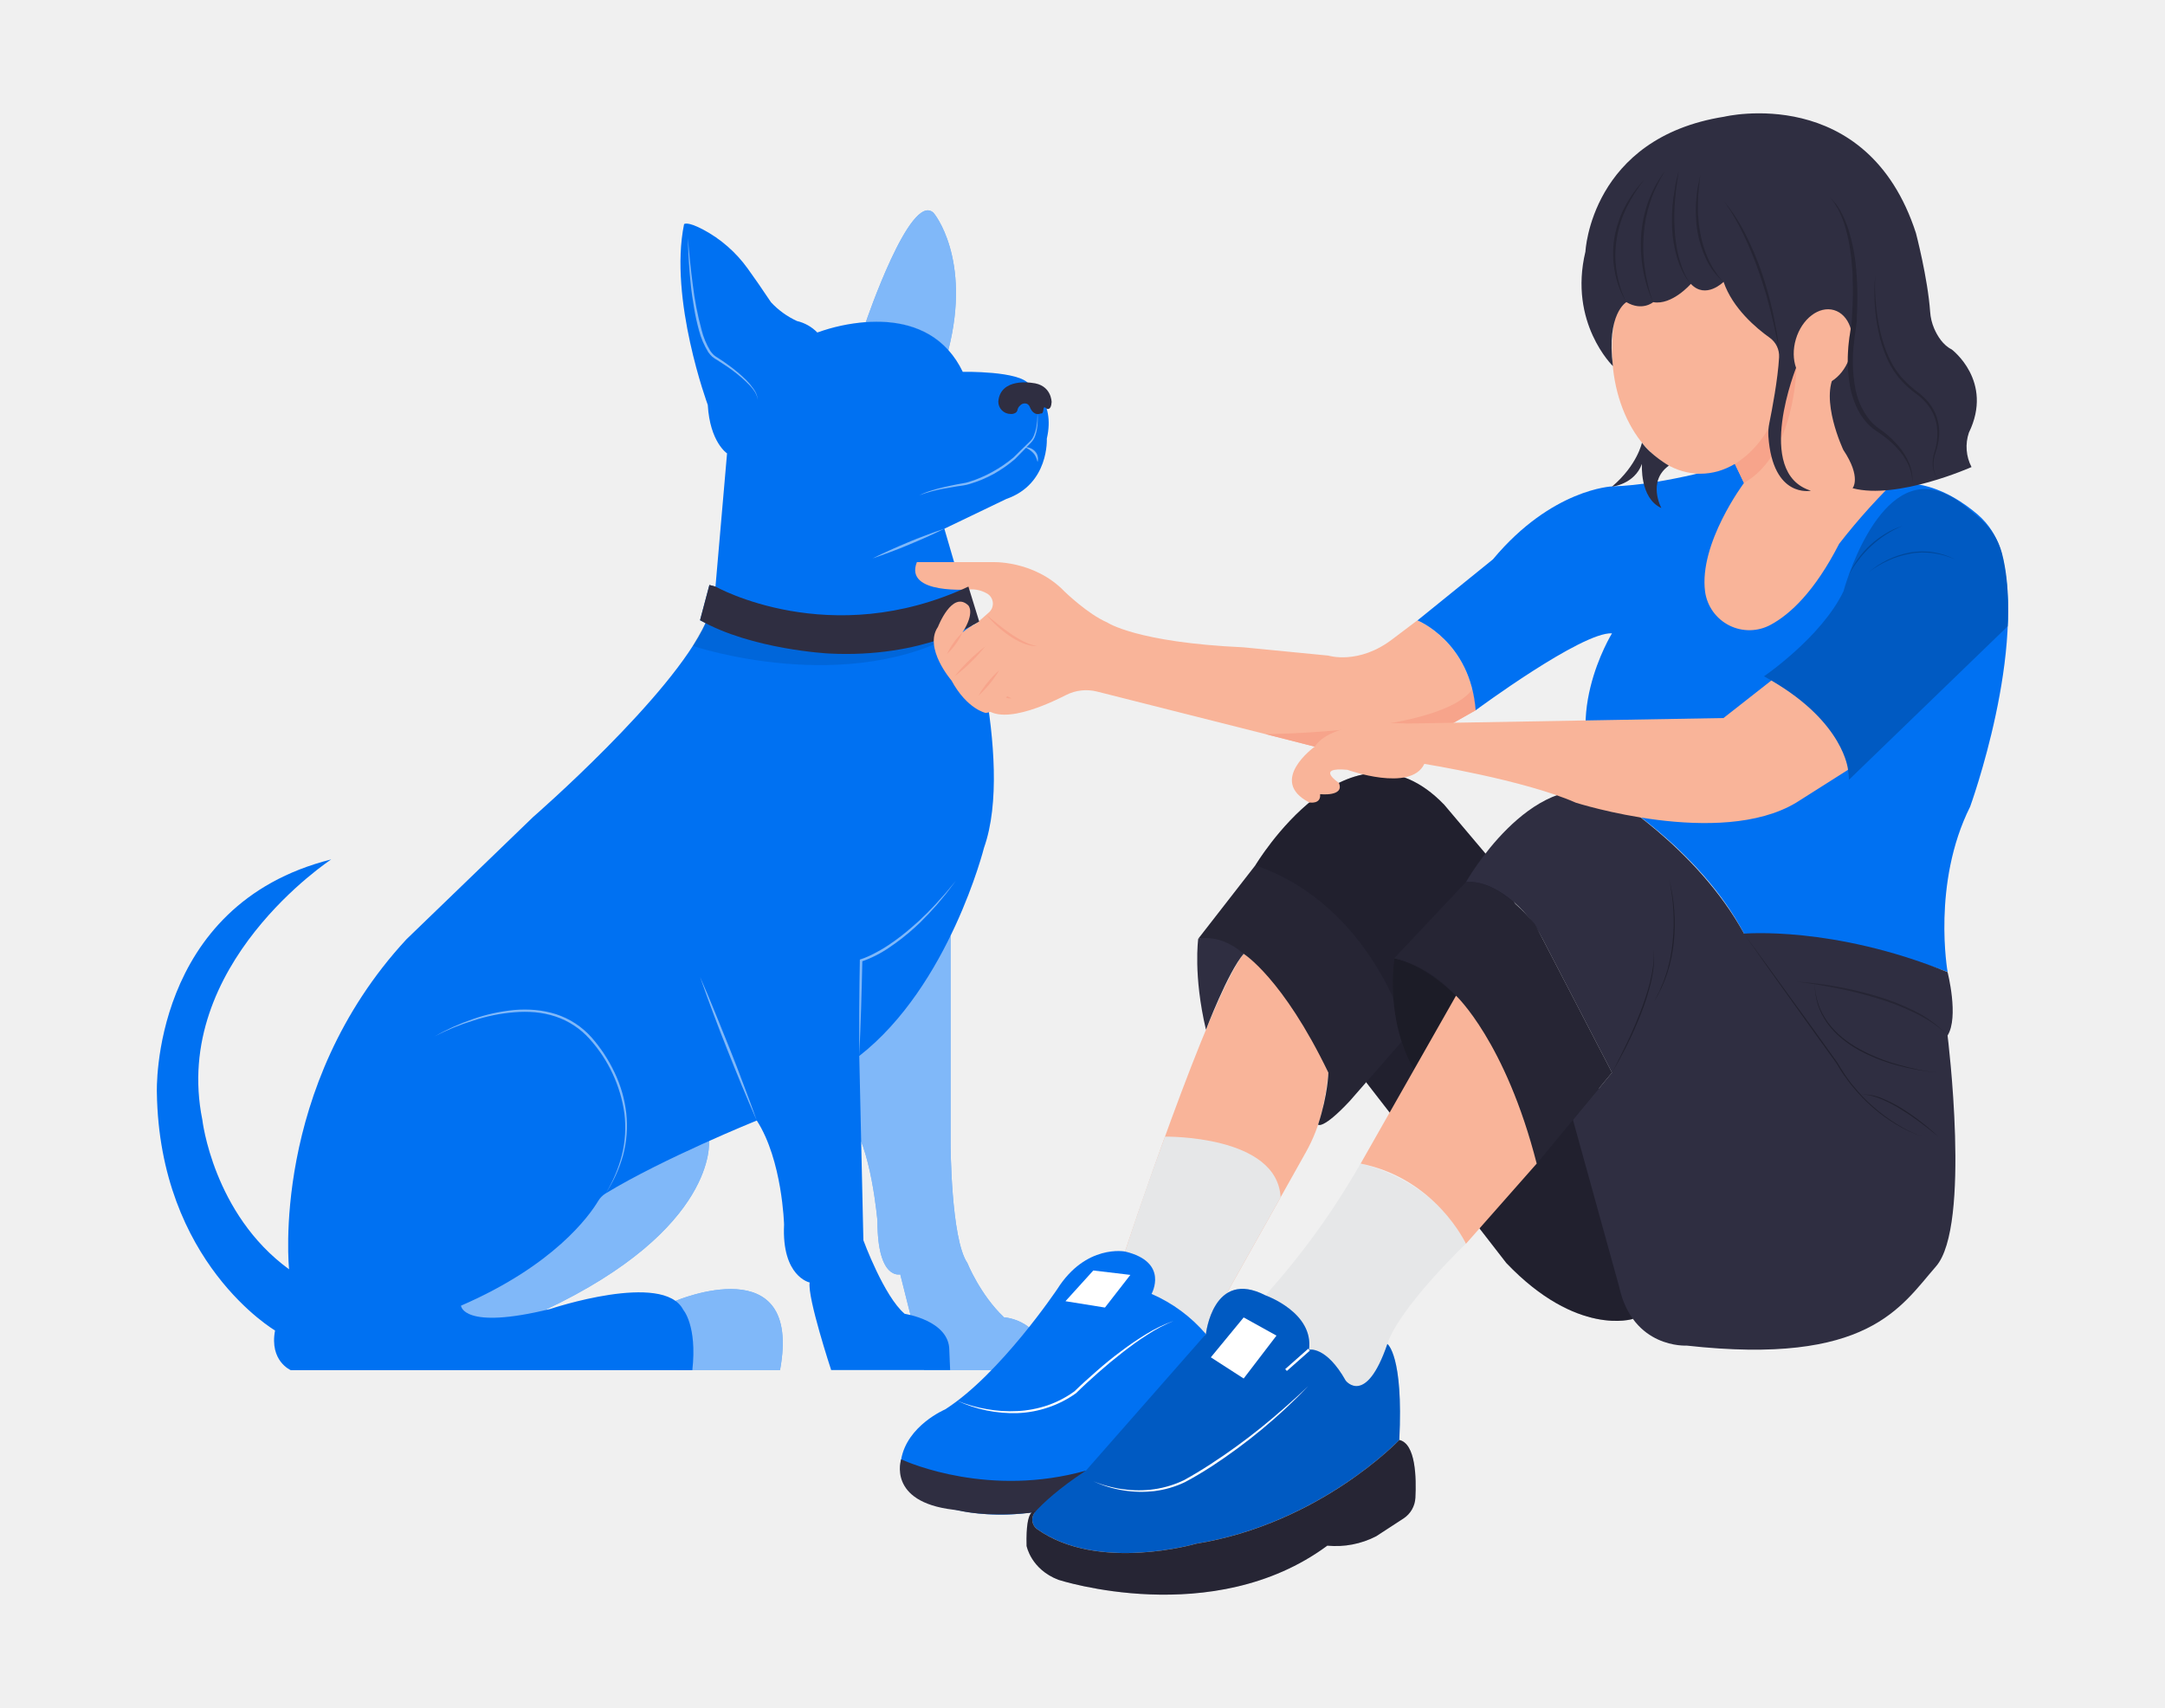
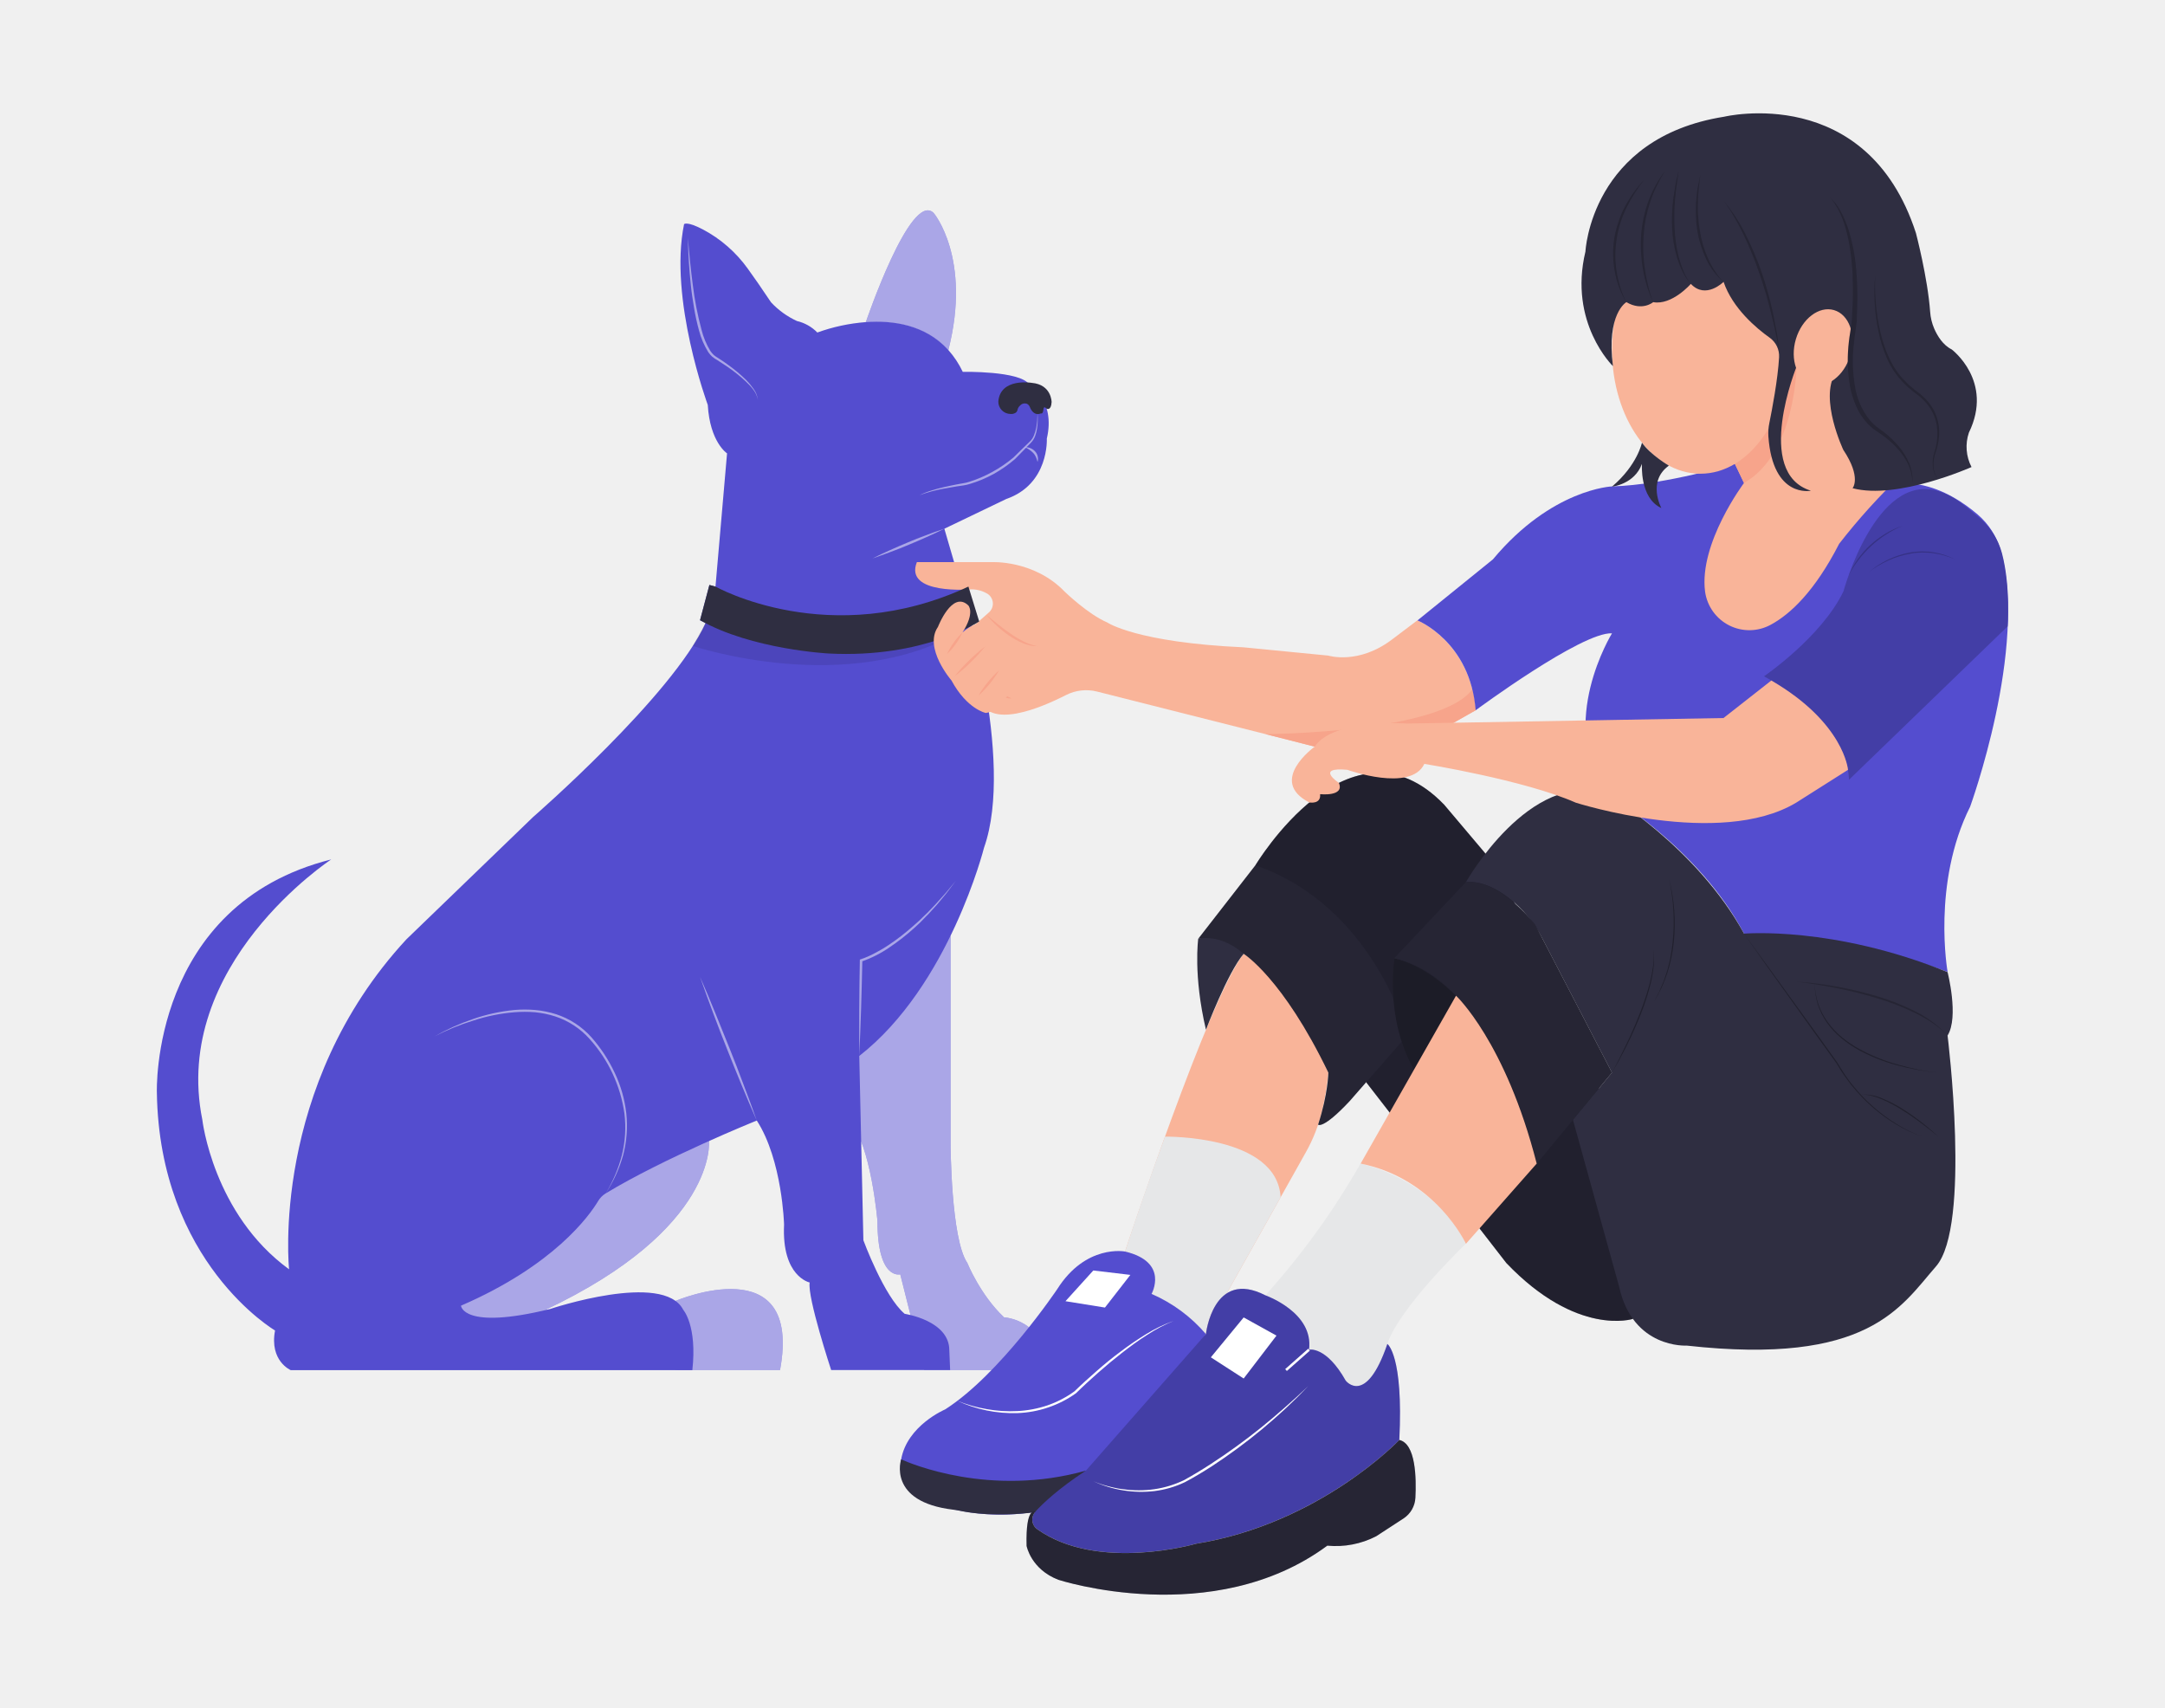
<svg xmlns="http://www.w3.org/2000/svg" id="fae37c85-6b69-42bb-bd76-0fd4930b5c7e" data-name="Layer 1" width="865.76" height="682.89" viewBox="0 0 865.76 682.89">
-   <path d="M379.23,140c-9.14-10.19-22.19-11.95-33-11.16,0,0,17.81-52.51,27.07-43.75C373.33,85,388.64,103.21,379.23,140Z" fill="#0071f2" />
+   <path d="M379.23,140c-9.14-10.19-22.19-11.95-33-11.16,0,0,17.81-52.51,27.07-43.75C373.33,85,388.64,103.21,379.23,140Z" fill="#544dcf" />
  <path d="M379.23,140c-9.14-10.19-22.19-11.95-33-11.16,0,0,17.81-52.51,27.07-43.75C373.33,85,388.64,103.21,379.23,140Z" fill="#fff" opacity="0.5" />
-   <path d="M360,509.51s-9.11,2.54-9.11-21.25c0,0-2.53-30.44-11.13-40.27l-5.06-28.7,45.43-45.2v83.3s.11,37.95,6.69,47.57c0,0,5.06,12.65,14.68,21.76,0,0,16.48.62,17.85,21.06H369.62Z" fill="#0071f2" />
+   <path d="M360,509.51s-9.11,2.54-9.11-21.25c0,0-2.53-30.44-11.13-40.27l-5.06-28.7,45.43-45.2v83.3s.11,37.95,6.69,47.57c0,0,5.06,12.65,14.68,21.76,0,0,16.48.62,17.85,21.06H369.62Z" fill="#544dcf" />
  <path d="M360,509.51s-9.11,2.54-9.11-21.25c0,0-2.53-30.44-11.13-40.27l-5.06-28.7,45.43-45.2v83.3s.11,37.95,6.69,47.57c0,0,5.06,12.65,14.68,21.76,0,0,16.48.62,17.85,21.06H369.62Z" fill="#fff" opacity="0.5" />
-   <path d="M283.51,456.19s3.7,34.92-65.67,67.65l52.33-3.71s50.87-21.64,41.76,27.65H271.45L161.12,529.25V480.67L270.94,448Z" fill="#0071f2" />
+   <path d="M283.51,456.19s3.7,34.92-65.67,67.65l52.33-3.71s50.87-21.64,41.76,27.65H271.45L161.12,529.25V480.67L270.94,448Z" fill="#544dcf" />
  <path d="M283.51,456.19s3.7,34.92-65.67,67.65l52.33-3.71s50.87-21.64,41.76,27.65H271.45L161.12,529.25V480.67L270.94,448Z" fill="#fff" opacity="0.5" />
-   <path d="M418.61,175.38s1,18.17-16.19,24.12l-24.78,11.9,6.94,23.79s21.48,68.4,8.92,103.75c0,0-13.88,55.18-49.89,83.27l1.65,73.69s8.25,22.47,16.52,29.41c0,0,17.84,2.64,17.84,14.54l.33,7.93H332.37s-9.58-29.08-8.59-35c0,0-11.24-2.31-10.24-23.13,0,0-.67-25.77-10.91-41.63,0,0-37.15,15-60.47,29.17a8.76,8.76,0,0,0-2.95,3c-3.55,5.92-17.66,25.76-54.87,41.86,0,0,.65,9.92,35.68,1.32,0,0,45.27-15.19,53.2.33,0,0,5.62,6.29,3.64,24.13H116.27s-8.59-3.64-6.28-15.86c0,0-46.26-27.1-47.26-95.17,0,0-2.64-75,69.73-93.18,0,0-64.11,42-51.55,104.09,0,0,4.29,37.67,34.69,59.8,0,0-7.71-72.91,46.93-131.95l50.66-48.9s55.74-48.47,68.95-77.54l-2.2-1.11,3.74-14.09,2.43.66,4.63-53.31s-6.83-4.4-7.71-19.38c0,0-15.65-42.3-9.48-72.26,0,0,1.08-1.3,7.62,2.16A52,52,0,0,1,299,107.38c2.46,3.4,5.6,7.89,9.32,13.48a33,33,0,0,0,10.36,7.49,16.65,16.65,0,0,1,8.16,4.6,73.23,73.23,0,0,1,19.39-4.16c10.78-.79,23.83,1,33,11.16h0a36.88,36.88,0,0,1,5.76,8.72s22.89-.45,26.54,5C411.53,153.71,422.25,159.85,418.61,175.38Z" fill="#0071f2" />
+   <path d="M418.61,175.38s1,18.17-16.19,24.12l-24.78,11.9,6.94,23.79s21.48,68.4,8.92,103.75c0,0-13.88,55.18-49.89,83.27l1.65,73.69s8.25,22.47,16.52,29.41c0,0,17.84,2.64,17.84,14.54l.33,7.93H332.37s-9.58-29.08-8.59-35c0,0-11.24-2.31-10.24-23.13,0,0-.67-25.77-10.91-41.63,0,0-37.15,15-60.47,29.17a8.76,8.76,0,0,0-2.95,3c-3.55,5.92-17.66,25.76-54.87,41.86,0,0,.65,9.92,35.68,1.32,0,0,45.27-15.19,53.2.33,0,0,5.62,6.29,3.64,24.13H116.27s-8.59-3.64-6.28-15.86c0,0-46.26-27.1-47.26-95.17,0,0-2.64-75,69.73-93.18,0,0-64.11,42-51.55,104.09,0,0,4.29,37.67,34.69,59.8,0,0-7.71-72.91,46.93-131.95l50.66-48.9s55.74-48.47,68.95-77.54l-2.2-1.11,3.74-14.09,2.43.66,4.63-53.31s-6.83-4.4-7.71-19.38c0,0-15.65-42.3-9.48-72.26,0,0,1.08-1.3,7.62,2.16A52,52,0,0,1,299,107.38c2.46,3.4,5.6,7.89,9.32,13.48a33,33,0,0,0,10.36,7.49,16.65,16.65,0,0,1,8.16,4.6,73.23,73.23,0,0,1,19.39-4.16c10.78-.79,23.83,1,33,11.16h0a36.88,36.88,0,0,1,5.76,8.72s22.89-.45,26.54,5C411.53,153.71,422.25,159.85,418.61,175.38Z" fill="#544dcf" />
  <path d="M282.14,249.07,277,258.26s62.16,20.94,108.16-6.35Z" opacity="0.1" />
  <path d="M590.09,284l-23.26,13.17s-14.46,8.86-41.09,1.35l-19.69-5h0l-67.3-17a17.77,17.77,0,0,0-12.47,1.38c-10.22,5.23-31,14-34.57,1.29l-5.67-26,9.41-8.32a4.68,4.68,0,0,0-.35-7.31,12.41,12.41,0,0,0-6.7-1.93s-27,2.38-21.76-10.87h29.8s17-1,29.34,11.82c0,0,9.27,9,17,12.3,0,0,11.6,8,54.53,9.94l33.88,3.31s12.11,3.83,25.71-6.63l9.91-7.48s19.13,7.72,22.92,32.21l0,.24C589.93,281.65,590,282.81,590.09,284Z" fill="#f9b499" />
  <path d="M590.09,284l-23.26,13.17s-14.46,8.86-41.09,1.35l-19.69-5c1.05,0,70-.5,82.72-17.91a43.18,43.18,0,0,1,1,4.63l0,.24A27.09,27.09,0,0,1,590.09,284Z" fill="#f7a48b" />
  <path d="M449.9,500.35s33.61-101.51,47.43-119c0,0,17.44,10.19,33.87,47.5a105,105,0,0,1-2.51,15.29,64.15,64.15,0,0,1-6.55,16.67l-31.59,56.33s-5.59,1.42-8.3,16.24c0,0-17.1-16.1-21.76-16.1C460.49,517.29,468.53,505.86,449.9,500.35Z" fill="#f9b499" />
  <path d="M465.86,454.46s44.91-.74,46.24,24.27l-21.55,38.42s-6.44,3.54-8.3,16.24l-21.76-16.1s7.2-11-10.59-16.94q3.44-10.55,7.18-21.35Q461.42,466.46,465.86,454.46Z" fill="#e6e7e8" />
-   <path d="M482.26,533.39,449.9,582.5l-16.14,9.88L414,604.47a84.44,84.44,0,0,1-45.16-4.91A14,14,0,0,1,360.08,586a21.25,21.25,0,0,1,.28-2.46c2.38-13.59,17.56-20,17.56-20,22-14,44.88-48.14,44.88-48.14,11.44-18.07,27.1-15,27.1-15,17.79,4.24,10.59,16.94,10.59,16.94a60,60,0,0,1,21.77,16.1Z" fill="#0071f2" />
+   <path d="M482.26,533.39,449.9,582.5l-16.14,9.88L414,604.47a84.44,84.44,0,0,1-45.16-4.91A14,14,0,0,1,360.08,586a21.25,21.25,0,0,1,.28-2.46c2.38-13.59,17.56-20,17.56-20,22-14,44.88-48.14,44.88-48.14,11.44-18.07,27.1-15,27.1-15,17.79,4.24,10.59,16.94,10.59,16.94a60,60,0,0,1,21.77,16.1Z" fill="#544dcf" />
  <path d="M433.76,592.38l.48-4.38c-38.38,10.79-70.43-2.94-73.88-4.51,0,0-5.72,17,20.89,20.14,1,.12,2,.3,3,.51,3.77.79,14.47,2.47,30.3.43Z" fill="#2f2e41" />
  <path d="M382.77,560.06a56.46,56.46,0,0,0,11.86,3.36,53.09,53.09,0,0,0,12.26.77,44.62,44.62,0,0,0,12-2.28,41.42,41.42,0,0,0,10.81-5.64l-.06.05c2.93-2.86,6-5.59,9.05-8.27s6.24-5.29,9.53-7.72a120.37,120.37,0,0,1,10.12-6.91,58.23,58.23,0,0,1,11-5.29,61.66,61.66,0,0,0-10.77,5.71c-3.44,2.17-6.71,4.6-9.92,7.1s-6.34,5.11-9.39,7.8-6.06,5.44-8.95,8.29l0,0,0,0a42,42,0,0,1-11.1,5.69A42.8,42.8,0,0,1,406.92,565a53,53,0,0,1-12.38-1.06A53.69,53.69,0,0,1,382.77,560.06Z" fill="#fff" />
  <polygon points="426.07 520.26 437.2 507.98 452.02 509.74 441.86 522.8 426.07 520.26" fill="#fff" />
  <path d="M479.16,375.36s-2.06,14.58,3.09,36.35c0,0,8.75-23,15.08-30.35C497.33,381.36,494.68,370.3,479.16,375.36Z" fill="#2f2e41" />
  <path d="M653,527.33s-22.33,7.31-50.63-22.34L546.46,432.9,502,346s37.83-63.33,75.51-24.25L599.69,348,648.2,454.46Z" fill="#2f2e41" />
  <path d="M653,527.33s-22.33,7.31-50.63-22.34L546.46,432.9,502,346s37.83-63.33,75.51-24.25L599.69,348,648.2,454.46Z" opacity="0.3" />
  <path d="M479.16,375.36s8.65-2.37,18.17,6c0,0,15.62,9.61,33.87,47.5,0,0-.08,8.48-4.1,20.82,0,0,1.93,2,12.64-9.46l23-26.32S549.49,362.38,502,346Z" fill="#2f2e41" />
  <path d="M479.16,375.36s8.65-2.37,18.17,6c0,0,15.62,9.61,33.87,47.5,0,0-.08,8.48-4.1,20.82,0,0,1.93,2,12.64-9.46l23-26.32S549.49,362.38,502,346Z" opacity="0.2" />
-   <path d="M566.83,248.06S588,256.52,590.09,284c0,0,42.46-31.42,54.53-30.78,0,0-22.29,36.06-2.2,64.08,0,0,37,21.68,55,56,0,0,45.33,1.69,81.41,15.33,0,0-6.35-35.42,9-66.08,0,0,23.19-63.65,12.22-102.4a29.44,29.44,0,0,0-9.19-14.43c-5.29-4.52-13.7-10.3-23.6-12l-73.45-8.36s-27.39,8.5-49.15,9.12c0,0-24.09.9-47.66,29.17Z" fill="#0071f2" />
+   <path d="M566.83,248.06S588,256.52,590.09,284c0,0,42.46-31.42,54.53-30.78,0,0-22.29,36.06-2.2,64.08,0,0,37,21.68,55,56,0,0,45.33,1.69,81.41,15.33,0,0-6.35-35.42,9-66.08,0,0,23.19-63.65,12.22-102.4a29.44,29.44,0,0,0-9.19-14.43c-5.29-4.52-13.7-10.3-23.6-12l-73.45-8.36s-27.39,8.5-49.15,9.12c0,0-24.09.9-47.66,29.17Z" fill="#544dcf" />
  <path d="M733.87,149.21l-15.43-2.82-3.81,2.82L692.11,182l5.29,11.11s-18.09,24.11-15.56,43.43a17.87,17.87,0,0,0,26.3,13.23c7.79-4.22,17.55-13.29,27.32-32.35a251,251,0,0,1,25.37-28s-27.48-28.57-27-40.2" fill="#f9b499" />
  <path d="M697.4,193.09,692.11,182l26.33-35.59S718.08,181.45,697.4,193.09Z" fill="#f7a48b" />
  <ellipse cx="679.95" cy="139.71" rx="35.33" ry="49.7" fill="#f9b499" />
  <path d="M645,146.39s-17.86-17.27-11-45.81c0,0,2.12-45.47,55.51-53.92,0,0,57.09-13.75,76.65,46.52,0,0,4.71,17.89,5.68,31.46a20.6,20.6,0,0,0,1.62,6.73c1.28,2.94,3.49,6.6,7,8.34,0,0,16.92,12.67,6.87,33.29a17.58,17.58,0,0,0,1.06,13.74s-29.6,13.22-47.57,8.46c0,0,3.7-4.23-3.7-15.33,0,0-9.63-20.3-3.18-30.66,0,0-1.86,4.72-9.29,3.15,0,0-3.87-.65-6.14-6,0,0-17.44,42.69,5.65,49.84,0,0-15.21,3.24-17-21.66a19.84,19.84,0,0,1,.38-5.38c1.06-5.22,3.41-17.52,3.9-26.31a9,9,0,0,0-3.76-7.82c-5.33-3.79-14.82-11.74-18.44-22.33,0,0-7.14,7.14-13.09.8,0,0-7.53,8.67-15.06,7.31,0,0-4.36,3.74-10.71,0C650.35,120.84,642.31,125.33,645,146.39Z" fill="#2f2e41" />
  <path d="M650.35,120.84a35.45,35.45,0,0,1-4.63-12.35,39.68,39.68,0,0,1-.17-13.27,40.85,40.85,0,0,1,1.63-6.47c.32-1.06.78-2.08,1.17-3.11s.89-2,1.44-3l.79-1.46.87-1.42c.55-1,1.21-1.85,1.83-2.76s1.35-1.75,2-2.62,1.45-1.66,2.18-2.48a61.76,61.76,0,0,0-7,11.08,43.16,43.16,0,0,0-3.94,12.39,41,41,0,0,0-.07,13,42.37,42.37,0,0,0,1.45,6.38A35.9,35.9,0,0,0,650.35,120.84Z" opacity="0.2" />
  <path d="M661.06,120.84A52.39,52.39,0,0,1,657,107.69a58.41,58.41,0,0,1-.73-13.79,58.41,58.41,0,0,1,1-6.86,49.15,49.15,0,0,1,1.93-6.65,47.22,47.22,0,0,1,6.63-12.06,61.63,61.63,0,0,0-3.32,6,50,50,0,0,0-2.58,6.31,60.22,60.22,0,0,0-1.76,6.58,56.94,56.94,0,0,0-.89,6.75,61.31,61.31,0,0,0,.49,13.6,63.6,63.6,0,0,0,1.31,6.71A54.45,54.45,0,0,0,661.06,120.84Z" opacity="0.2" />
  <path d="M676.12,113.53a20.87,20.87,0,0,1-3.25-4.88c-.47-.86-.8-1.79-1.2-2.69s-.66-1.85-1-2.78a50.21,50.21,0,0,1-2-11.6,72,72,0,0,1,.4-11.75c.27-1.94.59-3.87.9-5.8s.87-3.81,1.34-5.7c-.25,1.94-.57,3.86-.85,5.78s-.44,3.87-.63,5.8a81.84,81.84,0,0,0-.16,11.61,54.7,54.7,0,0,0,1.7,11.45c.28.92.54,1.86.84,2.77s.64,1.83,1,2.71A23,23,0,0,0,676.12,113.53Z" opacity="0.2" />
  <path d="M689.21,112.73a27.32,27.32,0,0,1-6.91-9.08,42.15,42.15,0,0,1-3.5-11l-.4-2.86c-.1-1-.12-1.91-.19-2.87a50.14,50.14,0,0,1,0-5.75c.11-1.91.4-3.8.59-5.7.37-1.87.74-3.75,1.15-5.6-.19,1.9-.46,3.78-.66,5.66s-.3,3.78-.31,5.67-.08,3.79.14,5.67c.08.94.12,1.88.23,2.81l.44,2.8a44.66,44.66,0,0,0,3.2,10.79c.4.85.77,1.73,1.25,2.54l.68,1.24.76,1.19A25.51,25.51,0,0,0,689.21,112.73Z" opacity="0.2" />
  <path d="M689.21,80.22A68.67,68.67,0,0,1,698,93.64a124.21,124.21,0,0,1,6.31,14.79l1.27,3.82c.4,1.27.75,2.57,1.13,3.85.78,2.57,1.39,5.18,2,7.79s1,5.25,1.58,7.87.78,5.3,1.13,8l-1.61-7.85c-.63-2.6-1.15-5.22-1.85-7.79s-1.3-5.17-2.12-7.71c-.4-1.27-.75-2.56-1.17-3.82l-1.3-3.78A138.5,138.5,0,0,0,697.31,94c-1.16-2.39-2.37-4.77-3.73-7.06A60.14,60.14,0,0,0,689.21,80.22Z" opacity="0.2" />
  <path d="M749.86,110a86.49,86.49,0,0,0,.27,11.27,78.48,78.48,0,0,0,1.72,11.11c1.7,7.25,4.48,14.47,9.77,19.78a37.55,37.55,0,0,0,4.11,3.76c.72.59,1.47,1.12,2.24,1.72a24.6,24.6,0,0,1,2.12,2,18.61,18.61,0,0,1,5.13,10.14,19.59,19.59,0,0,1,.07,5.72A26.94,26.94,0,0,1,774,181a14.2,14.2,0,0,0-.84,5.48,10.19,10.19,0,0,0,.55,2.73,8.3,8.3,0,0,0,1.41,2.42,8.85,8.85,0,0,1-1.55-2.36,10.58,10.58,0,0,1-.67-2.77,14.61,14.61,0,0,1,.63-5.65,23.1,23.1,0,0,0,.92-11,18.25,18.25,0,0,0-5-9.64,22.5,22.5,0,0,0-2-1.86c-.72-.55-1.51-1.1-2.26-1.7a39.32,39.32,0,0,1-4.24-3.82,32.85,32.85,0,0,1-6.33-9.48,51.14,51.14,0,0,1-3.45-10.83A76.56,76.56,0,0,1,749.86,110Z" opacity="0.2" />
  <path d="M656.6,177s-1.85,9-12,17.58c0,0,9-.88,12-9.12,0,0-1,13.7,7.76,17.67,0,0-5.8-10.64,3-16.95C667.41,186.18,660.13,182,656.6,177Z" fill="#2f2e41" />
  <path d="M778.81,388.68s4.62,17.95,0,25.36c0,0,9.52,76.13-4.62,92.3s-27,39.75-99.72,31.67c0,0-21.56,1.35-27-23.58L629,447.71l15.6-18.85-27.76-53.47A49.07,49.07,0,0,0,603.32,359c-4.86-3.73-10.92-6.88-17.11-6.29,0,0,25.51-45.23,56.21-35.42,0,0,36.13,21.41,55,56C697.4,373.35,732.9,370.05,778.81,388.68Z" fill="#2f2e41" />
  <path d="M644.62,428.86c2.09-3.85,4-7.77,5.92-11.72s3.63-8,5.2-12a101.74,101.74,0,0,0,4.08-12.45,54,54,0,0,0,1.23-6.43,27.51,27.51,0,0,0,.16-6.54c.63,4.36-.06,8.79-1,13.06a96.64,96.64,0,0,1-4,12.54q-2.43,6.12-5.33,12C648.94,421.24,646.87,425.1,644.62,428.86Z" opacity="0.3" />
  <path d="M667.41,351.38a67,67,0,0,1,2.1,12.52,71.94,71.94,0,0,1-.17,12.71,59.42,59.42,0,0,1-2.6,12.45,52.78,52.78,0,0,1-5.35,11.5l1.46-2.81.73-1.41.6-1.46L665.4,392l1-3c.15-.5.34-1,.47-1.51l.37-1.53c.24-1,.55-2,.72-3.08l.54-3.12c.18-1,.25-2.09.38-3.14a77.2,77.2,0,0,0,.28-12.63c-.08-1.06-.14-2.11-.24-3.16s-.21-2.1-.37-3.15A63.2,63.2,0,0,0,667.41,351.38Z" opacity="0.3" />
  <path d="M768.8,454.46a51.28,51.28,0,0,1-10.5-4.85,62.76,62.76,0,0,1-9.39-6.81,68.22,68.22,0,0,1-8.06-8.33c-1.27-1.46-2.35-3.08-3.49-4.64s-2.07-3.27-3.12-4.9v0c-6.22-8.54-12.32-17.18-18.48-25.76l-9.22-12.9-9.15-12.94,9.36,12.79,9.3,12.84c6.19,8.57,12.44,17.09,18.56,25.71h0v0c1,1.62,2,3.31,3.07,4.89s2.18,3.17,3.44,4.63a66.24,66.24,0,0,0,8,8.34,67,67,0,0,0,9.28,6.86A51.44,51.44,0,0,0,768.8,454.46Z" opacity="0.3" />
  <path d="M718.27,392.48a145.81,145.81,0,0,1,16.24,2,148.25,148.25,0,0,1,15.94,3.79,91.66,91.66,0,0,1,15.23,6,45.33,45.33,0,0,1,13.13,9.7,40.35,40.35,0,0,0-6.32-5.14,55,55,0,0,0-7.07-4A98.66,98.66,0,0,0,750.23,399a161.89,161.89,0,0,0-15.83-3.93c-2.67-.55-5.35-1-8-1.45S721,392.77,718.27,392.48Z" opacity="0.2" />
  <path d="M775.13,428.86a90.51,90.51,0,0,1-16.39-2.9,70,70,0,0,1-15.49-6.14,43.76,43.76,0,0,1-6.89-4.72,31.4,31.4,0,0,1-5.71-6.09,28.67,28.67,0,0,1-3.76-7.45,31.48,31.48,0,0,1-1.24-8.23,31.17,31.17,0,0,0,1.48,8.15,28.28,28.28,0,0,0,3.83,7.3,32.5,32.5,0,0,0,5.69,6,43.56,43.56,0,0,0,6.85,4.63,72.21,72.21,0,0,0,15.34,6.21c2.66.77,5.36,1.42,8.08,2S772.37,428.57,775.13,428.86Z" opacity="0.3" />
  <path d="M775.13,454.46c-2.31-1.94-4.7-3.79-7.12-5.59s-4.9-3.53-7.47-5.1a55.27,55.27,0,0,0-8-4.23,27.84,27.84,0,0,0-4.27-1.44,13.45,13.45,0,0,0-4.47-.44,18.25,18.25,0,0,1,8.88,1.52,51.48,51.48,0,0,1,8.09,4.16c2.57,1.62,5.05,3.37,7.44,5.22S772.94,452.38,775.13,454.46Z" opacity="0.3" />
  <path d="M506,517.92a303.08,303.08,0,0,0,38.06-52.68s29.51,5.9,42.11,32.07c0,0-26.25,25-31.41,40,0,0-7.13,24.19-16.65,14.67,0,0-7.13-12.85-14.67-12.37,0,0,3.17-7.85-8.32-16.18Z" fill="#e6e7e8" />
-   <path d="M559.57,575.72s-31.75,33.47-81.3,41.5c0,0-39.22,11.43-63.49-5.81a4.66,4.66,0,0,1-.78-6.94c3.18-3.51,9.31-9.27,20.24-16.46l48-54.62s2.85-26.27,23.8-15.47c0,0,19.44,6.83,17.42,21.72,0,0,6.81-1.59,14.68,12.38,0,0,8.06,10.47,16.65-14.67C554.8,537.35,561.27,541.84,559.57,575.72Z" fill="#0071f2" />
+   <path d="M559.57,575.72s-31.75,33.47-81.3,41.5c0,0-39.22,11.43-63.49-5.81a4.66,4.66,0,0,1-.78-6.94c3.18-3.51,9.31-9.27,20.24-16.46l48-54.62s2.85-26.27,23.8-15.47c0,0,19.44,6.83,17.42,21.72,0,0,6.81-1.59,14.68,12.38,0,0,8.06,10.47,16.65-14.67C554.8,537.35,561.27,541.84,559.57,575.72Z" fill="#544dcf" />
  <path d="M559.57,575.72s-31.75,33.47-81.3,41.5c0,0-39.22,11.43-63.49-5.81a4.66,4.66,0,0,1-.78-6.94c3.18-3.51,9.31-9.27,20.24-16.46l48-54.62s2.85-26.27,23.8-15.47c0,0,19.44,6.83,17.42,21.72,0,0,6.81-1.59,14.68,12.38,0,0,8.06,10.47,16.65-14.67C554.8,537.35,561.27,541.84,559.57,575.72Z" opacity="0.2" />
  <path d="M566,598.85a10.52,10.52,0,0,1-4.77,8.29l-10.94,7.12A35.24,35.24,0,0,1,530.78,618c-45.73,33.78-107.55,13.65-107.55,13.65-11-4.23-12.71-13.56-12.71-13.56-.42-16.1,3.48-13.6,3.48-13.6a4.66,4.66,0,0,0,.78,6.94c24.27,17.24,63.49,5.81,63.49,5.81,49.55-8,81.3-41.5,81.3-41.5C566.18,577.24,566.4,591,566,598.85Z" fill="#2f2e41" />
  <path d="M566,598.85a10.52,10.52,0,0,1-4.77,8.29l-10.94,7.12A35.24,35.24,0,0,1,530.78,618c-45.73,33.78-107.55,13.65-107.55,13.65-11-4.23-12.71-13.56-12.71-13.56-.42-16.1,3.48-13.6,3.48-13.6a4.66,4.66,0,0,0,.78,6.94c24.27,17.24,63.49,5.81,63.49,5.81,49.55-8,81.3-41.5,81.3-41.5C566.18,577.24,566.4,591,566,598.85Z" opacity="0.2" />
  <path d="M437.2,592.24a41.55,41.55,0,0,0,5.92,2c1,.29,2,.48,3,.71s2,.38,3.08.49a44.71,44.71,0,0,0,12.39,0,41.14,41.14,0,0,0,11.8-3.59c3.64-2,7.2-4.15,10.69-6.42a246.17,246.17,0,0,0,20.24-14.66l4.83-4c1.58-1.36,3.17-2.7,4.74-4.09l4.66-4.17,4.57-4.28-4.39,4.47-4.52,4.35c-1.52,1.42-3.1,2.8-4.65,4.2l-4.76,4.09a222.86,222.86,0,0,1-20.18,14.9c-3.53,2.26-7.09,4.43-10.82,6.39a39.61,39.61,0,0,1-12.1,3.54A45.72,45.72,0,0,1,437.2,592.24Z" fill="#fff" />
  <polygon points="484.2 542.7 497.33 526.75 510.45 534.02 497.33 551.17 484.2 542.7" fill="#fff" />
  <line x1="514.27" y1="547.78" x2="523.47" y2="539.64" fill="none" stroke="#fff" stroke-miterlimit="10" />
  <path d="M557.58,383.13s-4,23.67,7.81,44.65l16.86-29.67S570.61,386,557.58,383.13Z" fill="#2f2e41" />
  <path d="M557.58,383.13s-4,23.67,7.81,44.65l16.86-29.67S570.61,386,557.58,383.13Z" opacity="0.4" />
-   <path d="M775.13,196.37c6.81,2.09,11.46,6.61,16.17,10.49a27.73,27.73,0,0,1,9.27,14.38c3.51,13.43,2.25,29.2,2.25,29.2L739.4,311.76c-.67-24-34-41.35-34-41.35s23.07-15.74,31.79-34C737.18,236.43,750.11,188.68,775.13,196.37Z" fill="#0071f2" />
+   <path d="M775.13,196.37c6.81,2.09,11.46,6.61,16.17,10.49a27.73,27.73,0,0,1,9.27,14.38c3.51,13.43,2.25,29.2,2.25,29.2L739.4,311.76c-.67-24-34-41.35-34-41.35s23.07-15.74,31.79-34C737.18,236.43,750.11,188.68,775.13,196.37Z" fill="#544dcf" />
  <path d="M775.13,196.37c6.81,2.09,11.46,6.61,16.17,10.49a27.73,27.73,0,0,1,9.27,14.38c3.51,13.43,2.25,29.2,2.25,29.2L739.4,311.76c-.67-24-34-41.35-34-41.35s23.07-15.74,31.79-34C737.18,236.43,750.11,188.68,775.13,196.37Z" opacity="0.2" />
  <path d="M747.16,228.9a35,35,0,0,1,16.65-8,20,20,0,0,1,2.31-.31l2.34-.14c.78,0,1.56.06,2.34.09.39,0,.78,0,1.17.07l1.15.2a28.85,28.85,0,0,1,8.82,2.9,32.65,32.65,0,0,0-8.87-2.52l-1.14-.16c-.39,0-.77,0-1.16-.06-.76,0-1.53-.08-2.3-.07l-2.3.16c-.77,0-1.52.23-2.28.33a35.85,35.85,0,0,0-8.79,2.73,42,42,0,0,0-4.1,2.14A31.18,31.18,0,0,0,747.16,228.9Z" opacity="0.2" />
  <path d="M760.83,210.27a37.24,37.24,0,0,0-6.6,3.43,43.73,43.73,0,0,0-10.89,10,47.66,47.66,0,0,0-4.06,6.24c.57-1.1,1.07-2.25,1.7-3.33s1.29-2.15,2-3.14a37.18,37.18,0,0,1,11-10.1A29.63,29.63,0,0,1,760.83,210.27Z" opacity="0.2" />
  <path d="M708.33,272.09l-19.12,15L562.73,289.3s-29.39-2.18-37,9.24c0,0-19,13.65-2.14,22.31,0,0,4.75.87,4.3-3.32,0,0,9.92,1.1,7.51-4.52,0,0-9.76-6.44,3.41-5.21,0,0,25.34,9.12,30.77-2.38,0,0,39.94,6.43,60.55,15.51,0,0,57.5,18.36,88.14,0L739,307.8S737.5,289,708.33,272.09Z" fill="#f9b499" />
  <path d="M397.8,272.09c1,1.47,1.81,2.93,2.85,4.22a7.37,7.37,0,0,0,3.89,2.89,3.92,3.92,0,0,1-2.64-.47,6.91,6.91,0,0,1-2-1.8,10.06,10.06,0,0,1-1.35-2.3A9,9,0,0,1,397.8,272.09Z" fill="#f7a48b" />
  <path d="M394.44,245.79c1.55,1.33,3.13,2.6,4.71,3.87s3.19,2.49,4.86,3.62a42.3,42.3,0,0,0,5.16,3.11,21.6,21.6,0,0,0,5.68,2,15.21,15.21,0,0,1-6-1.31,28.74,28.74,0,0,1-5.4-3,40.46,40.46,0,0,1-4.8-3.85A39.46,39.46,0,0,1,394.44,245.79Z" fill="#f7a48b" />
  <path d="M283.68,233.87l2.43.66s45.78,25.83,101.15,0l4.31,13.95s-22.06,14.8-60.19,12.81c0,0-30.78-1.57-51.44-13.32Z" fill="#2f2e41" />
  <path d="M348.89,223.29c2.32-1.18,4.68-2.26,7-3.32s4.75-2.08,7.14-3.09,4.8-2,7.23-2.86l3.65-1.36c1.23-.42,2.45-.87,3.69-1.26-1.16.6-2.34,1.14-3.5,1.71l-3.54,1.62c-2.36,1.07-4.75,2.08-7.15,3.08s-4.8,2-7.23,2.86S351.36,222.49,348.89,223.29Z" fill="#fff" opacity="0.5" />
  <path d="M275.09,95.12c.25,3.1.5,6.2.84,9.29s.66,6.17,1.08,9.25a128.58,128.58,0,0,0,3.53,18.22,30.61,30.61,0,0,0,3.51,8.43,9.74,9.74,0,0,0,1.44,1.68,6.79,6.79,0,0,0,.87.65l1,.63c1.32.83,2.6,1.72,3.86,2.65a62.42,62.42,0,0,1,7.16,6,27.25,27.25,0,0,1,3,3.62,8.79,8.79,0,0,1,1.67,4.32,9.16,9.16,0,0,0-1.89-4.17A25.89,25.89,0,0,0,298,152.3a62.23,62.23,0,0,0-7.26-5.76c-1.27-.87-2.57-1.72-3.88-2.54l-1-.61a8,8,0,0,1-1-.73,10.67,10.67,0,0,1-1.61-1.83,31.73,31.73,0,0,1-3.72-8.67,90.65,90.65,0,0,1-2-9.15c-.52-3.08-1-6.16-1.3-9.26C275.58,107.56,275.17,101.34,275.09,95.12Z" fill="#fff" opacity="0.5" />
  <path d="M367.7,198a30.07,30.07,0,0,1,4.8-1.88c1.64-.53,3.31-1,5-1.36s3.36-.75,5.05-1.07c.85-.17,1.69-.31,2.54-.46a11.19,11.19,0,0,0,1.23-.23l1.23-.35a48.28,48.28,0,0,0,9.34-4,52,52,0,0,0,8.42-5.76l0,0c1.1-1.08,2.18-2.18,3.3-3.25l3.33-3.21,0,0a6.72,6.72,0,0,0,1.52-2.36,16.15,16.15,0,0,0,.87-2.82,26,26,0,0,0,.43-2.94c.07-1,.12-2,.13-3,.06,1,.11,2,.08,3a23.22,23.22,0,0,1-.27,3,13.86,13.86,0,0,1-.74,2.95,7.27,7.27,0,0,1-1.63,2.67l0,0-3.22,3.33c-1.06,1.12-2.16,2.2-3.24,3.3h0v0a52.79,52.79,0,0,1-8.51,5.95,49.47,49.47,0,0,1-9.59,4c-.41.12-.83.24-1.26.34a12.13,12.13,0,0,1-1.29.24l-2.56.37c-1.69.26-3.38.56-5.06.88A56.45,56.45,0,0,0,367.7,198Z" fill="#fff" opacity="0.5" />
  <path d="M407.84,162.23a2.52,2.52,0,0,1,2.87-.76,2.43,2.43,0,0,1,1.13,1.31c.43,1.1,1.75,3.62,4.47,2.49,0,0,.72.61,1-1.86,0,0,.1-1.24,1.22,0,0,0,1.79,1,2-2.65,0,0,0-7-7.93-7.68,0,0-12.55-2.15-13.38,7.43a4.9,4.9,0,0,0,4.87,5,3.2,3.2,0,0,0,1.7-.29,1.75,1.75,0,0,0,1.09-1.3A2.89,2.89,0,0,1,407.84,162.23Z" fill="#2f2e41" />
  <path d="M409.94,178.83a4.56,4.56,0,0,1,2.15.38,5,5,0,0,1,1.84,1.29,5.18,5.18,0,0,1,.67.94,4.62,4.62,0,0,1,.38,1.08,4.27,4.27,0,0,1-.07,2.19,12.73,12.73,0,0,0-.67-2,5.71,5.71,0,0,0-1.05-1.59A11.39,11.39,0,0,0,409.94,178.83Z" fill="#fff" opacity="0.5" />
  <path d="M173.77,414.37a89.3,89.3,0,0,1,15.35-6.91,71.09,71.09,0,0,1,16.47-3.63,48.89,48.89,0,0,1,8.47,0,39.6,39.6,0,0,1,8.33,1.69,32.52,32.52,0,0,1,14.13,9.23,60,60,0,0,1,9.27,14.15,51.08,51.08,0,0,1,4.66,16.23,46.37,46.37,0,0,1-1.28,16.8,54.42,54.42,0,0,1-7,15.27,56.13,56.13,0,0,0,6.53-15.39,45.91,45.91,0,0,0,1-16.59,56.19,56.19,0,0,0-13.91-29.8,31.64,31.64,0,0,0-13.68-9,38.69,38.69,0,0,0-8.12-1.69,51.47,51.47,0,0,0-8.33,0,70.8,70.8,0,0,0-16.38,3.32A94.57,94.57,0,0,0,173.77,414.37Z" fill="#fff" opacity="0.5" />
  <path d="M279.94,390.59c2.08,4.7,4.06,9.45,6,14.21s3.85,9.54,5.78,14.3,3.75,9.58,5.56,14.4l2.71,7.22c.87,2.42,1.77,4.83,2.61,7.27-1.05-2.35-2.05-4.73-3.07-7.09l-3-7.12c-2-4.76-3.85-9.54-5.78-14.31s-3.75-9.58-5.56-14.39S281.64,395.45,279.94,390.59Z" fill="#fff" opacity="0.5" />
  <path d="M343.61,422.21c-.06-6.37,0-12.74,0-19.11s.14-12.73.23-19.1v-.34l.35-.11a34.65,34.65,0,0,0,5.65-2.46c.93-.46,1.81-1,2.72-1.5s1.76-1.1,2.65-1.65a87.5,87.5,0,0,0,9.88-7.62l2.34-2.07,2.25-2.17,1.13-1.08,1.09-1.13,2.16-2.26c1.42-1.53,2.8-3.11,4.2-4.66l4-4.82-3.79,5c-1.34,1.6-2.64,3.26-4,4.83l-2.12,2.32-1.06,1.16-1.11,1.12L368,368.81l-2.3,2.14a87.78,87.78,0,0,1-9.92,7.78,46.07,46.07,0,0,1-11.3,5.74l.36-.45c-.16,6.36-.27,12.73-.49,19.1S343.9,415.85,343.61,422.21Z" fill="#fff" opacity="0.5" />
  <ellipse cx="728.98" cy="138.81" rx="15.48" ry="11.35" transform="translate(388.55 798.2) rotate(-73.47)" fill="#f9b499" />
  <path d="M731.32,78.59a19,19,0,0,1,4.86,6.13A41.48,41.48,0,0,1,739.25,92a74.33,74.33,0,0,1,3,15.49,125.65,125.65,0,0,1,.42,15.76l-.16,3.94,0,1-.12,1-.25,2c-.14,1.36-.4,2.57-.55,3.87s-.3,2.56-.41,3.85a59.8,59.8,0,0,0,.56,15.36,28.75,28.75,0,0,0,6,13.77,19.2,19.2,0,0,0,2.71,2.62l1.55,1.12c.55.38,1.08.78,1.6,1.19a38.71,38.71,0,0,1,5.71,5.52,26.06,26.06,0,0,1,4.15,6.75,16.58,16.58,0,0,1,1.27,7.73,17.41,17.41,0,0,0-1.76-7.52,25.83,25.83,0,0,0-4.39-6.32,38.37,38.37,0,0,0-5.77-5.11c-.52-.38-1.05-.74-1.59-1.09l-1.66-1.14a19.75,19.75,0,0,1-3-2.72,23.22,23.22,0,0,1-2.47-3.21,27.71,27.71,0,0,1-1.89-3.57,36.59,36.59,0,0,1-2.37-7.67,60.42,60.42,0,0,1-.69-15.88c.11-1.32.26-2.63.44-3.94s.45-2.65.58-3.89l.25-1.89.12-1,.05-1,.19-3.89c.2-2.6.14-5.2.18-7.79,0-1.3-.06-2.6-.09-3.89s0-2.6-.17-3.89l-.33-3.88c-.12-1.29-.34-2.56-.5-3.85s-.44-2.55-.67-3.83-.57-2.52-.89-3.78A40.55,40.55,0,0,0,735.71,85a26.15,26.15,0,0,0-1.89-3.39A13.75,13.75,0,0,0,731.32,78.59Z" fill="#2f2e41" />
  <path d="M731.32,78.59a19,19,0,0,1,4.86,6.13A41.48,41.48,0,0,1,739.25,92a74.33,74.33,0,0,1,3,15.49,125.65,125.65,0,0,1,.42,15.76l-.16,3.94,0,1-.12,1-.25,2c-.14,1.36-.4,2.57-.55,3.87s-.3,2.56-.41,3.85a59.8,59.8,0,0,0,.56,15.36,28.75,28.75,0,0,0,6,13.77,19.2,19.2,0,0,0,2.71,2.62l1.55,1.12c.55.38,1.08.78,1.6,1.19a38.71,38.71,0,0,1,5.71,5.52,26.06,26.06,0,0,1,4.15,6.75,16.58,16.58,0,0,1,1.27,7.73,17.41,17.41,0,0,0-1.76-7.52,25.83,25.83,0,0,0-4.39-6.32,38.37,38.37,0,0,0-5.77-5.11c-.52-.38-1.05-.74-1.59-1.09l-1.66-1.14a19.75,19.75,0,0,1-3-2.72,23.22,23.22,0,0,1-2.47-3.21,27.71,27.71,0,0,1-1.89-3.57,36.59,36.59,0,0,1-2.37-7.67,60.42,60.42,0,0,1-.69-15.88c.11-1.32.26-2.63.44-3.94s.45-2.65.58-3.89l.25-1.89.12-1,.05-1,.19-3.89c.2-2.6.14-5.2.18-7.79,0-1.3-.06-2.6-.09-3.89s0-2.6-.17-3.89l-.33-3.88c-.12-1.29-.34-2.56-.5-3.85s-.44-2.55-.67-3.83-.57-2.52-.89-3.78A40.55,40.55,0,0,0,735.71,85a26.15,26.15,0,0,0-1.89-3.39A13.75,13.75,0,0,0,731.32,78.59Z" opacity="0.2" />
  <path d="M614.51,465.24s-15.53-72.7-56.93-82.11l28.63-30.4s11.33-2.66,27.63,16.84l30.78,59.29Z" fill="#2f2e41" />
  <path d="M614.51,465.24s-15.53-72.7-56.93-82.11l28.63-30.4s11.33-2.66,27.63,16.84l30.78,59.29Z" opacity="0.2" />
  <path d="M544.1,465.24l38.15-67.13s19.81,18.42,32.26,67.13l-28.3,32.07S574.23,471.24,544.1,465.24Z" fill="#f9b499" />
  <path d="M394.21,285.07s-7.45-1.44-13.73-13c0,0-11.23-13-5.4-21.42,0,0,5.68-14.76,12.13-8.59,0,0,2.84,2.79-2.36,10.88,0,0,7.84-7.81,13.8-1.44,0,0,1.74,4.44-4.71,7,0,0,5.54-3.86,7.62-.19,0,0,5.8,3.23-2,9.7,0,0,9.84-6.45,9.55.78,0,0,0,4.85-7.46,10.57A9.55,9.55,0,0,1,394.21,285.07Z" fill="#f9b499" />
  <path d="M384.85,252.93a24.69,24.69,0,0,1-2.66,4.57,25.14,25.14,0,0,1-3.48,4,24.18,24.18,0,0,1,2.67-4.57A25.07,25.07,0,0,1,384.85,252.93Z" fill="#f7a48b" />
  <path d="M393.94,258.49a64.59,64.59,0,0,1-5.73,6.29,63.34,63.34,0,0,1-6.43,5.58,63.34,63.34,0,0,1,5.73-6.29A64.61,64.61,0,0,1,393.94,258.49Z" fill="#f7a48b" />
  <path d="M399.54,268a43.19,43.19,0,0,1-8.29,10.16,37.17,37.17,0,0,1,3.76-5.4A38.36,38.36,0,0,1,399.54,268Z" fill="#f7a48b" />
</svg>
